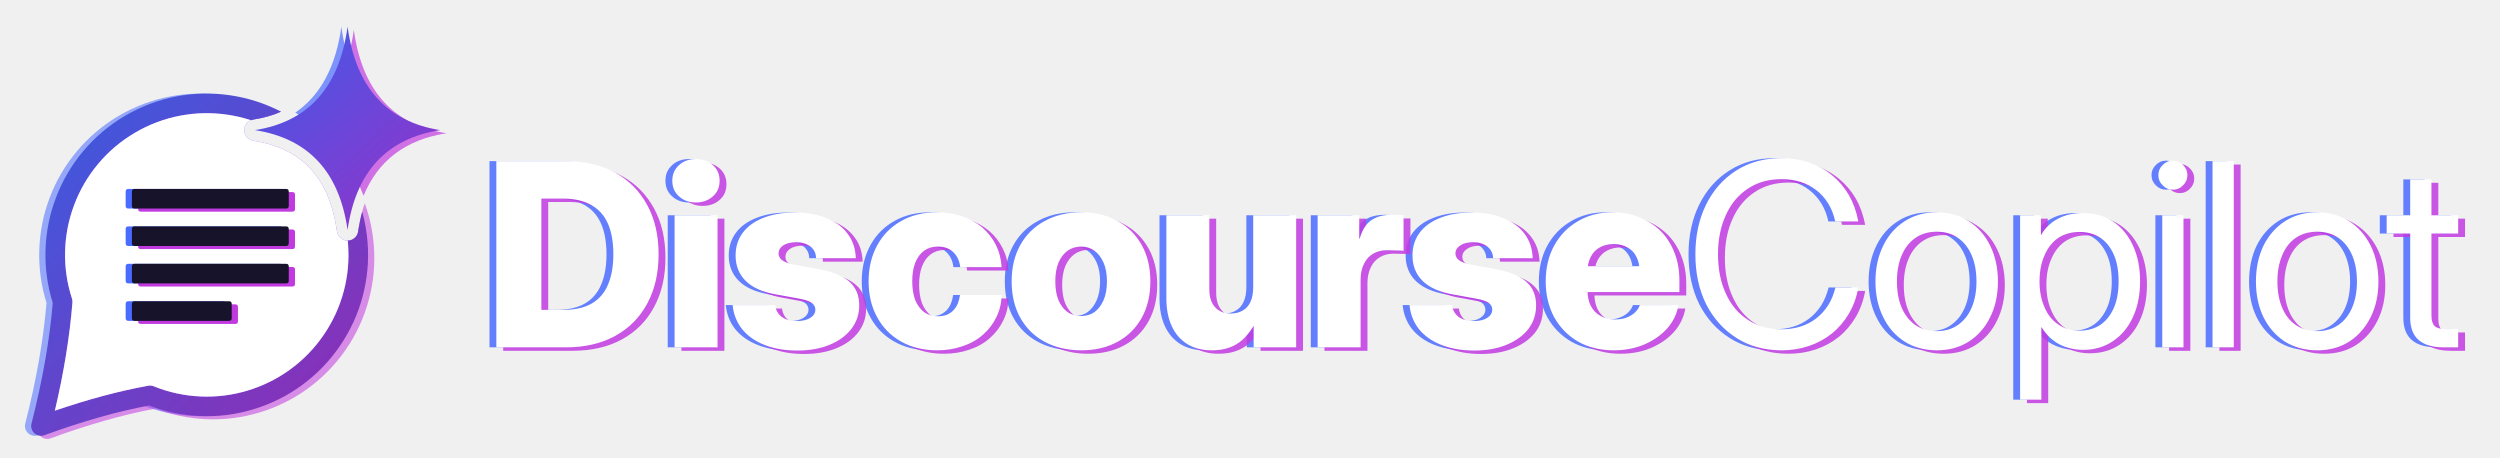
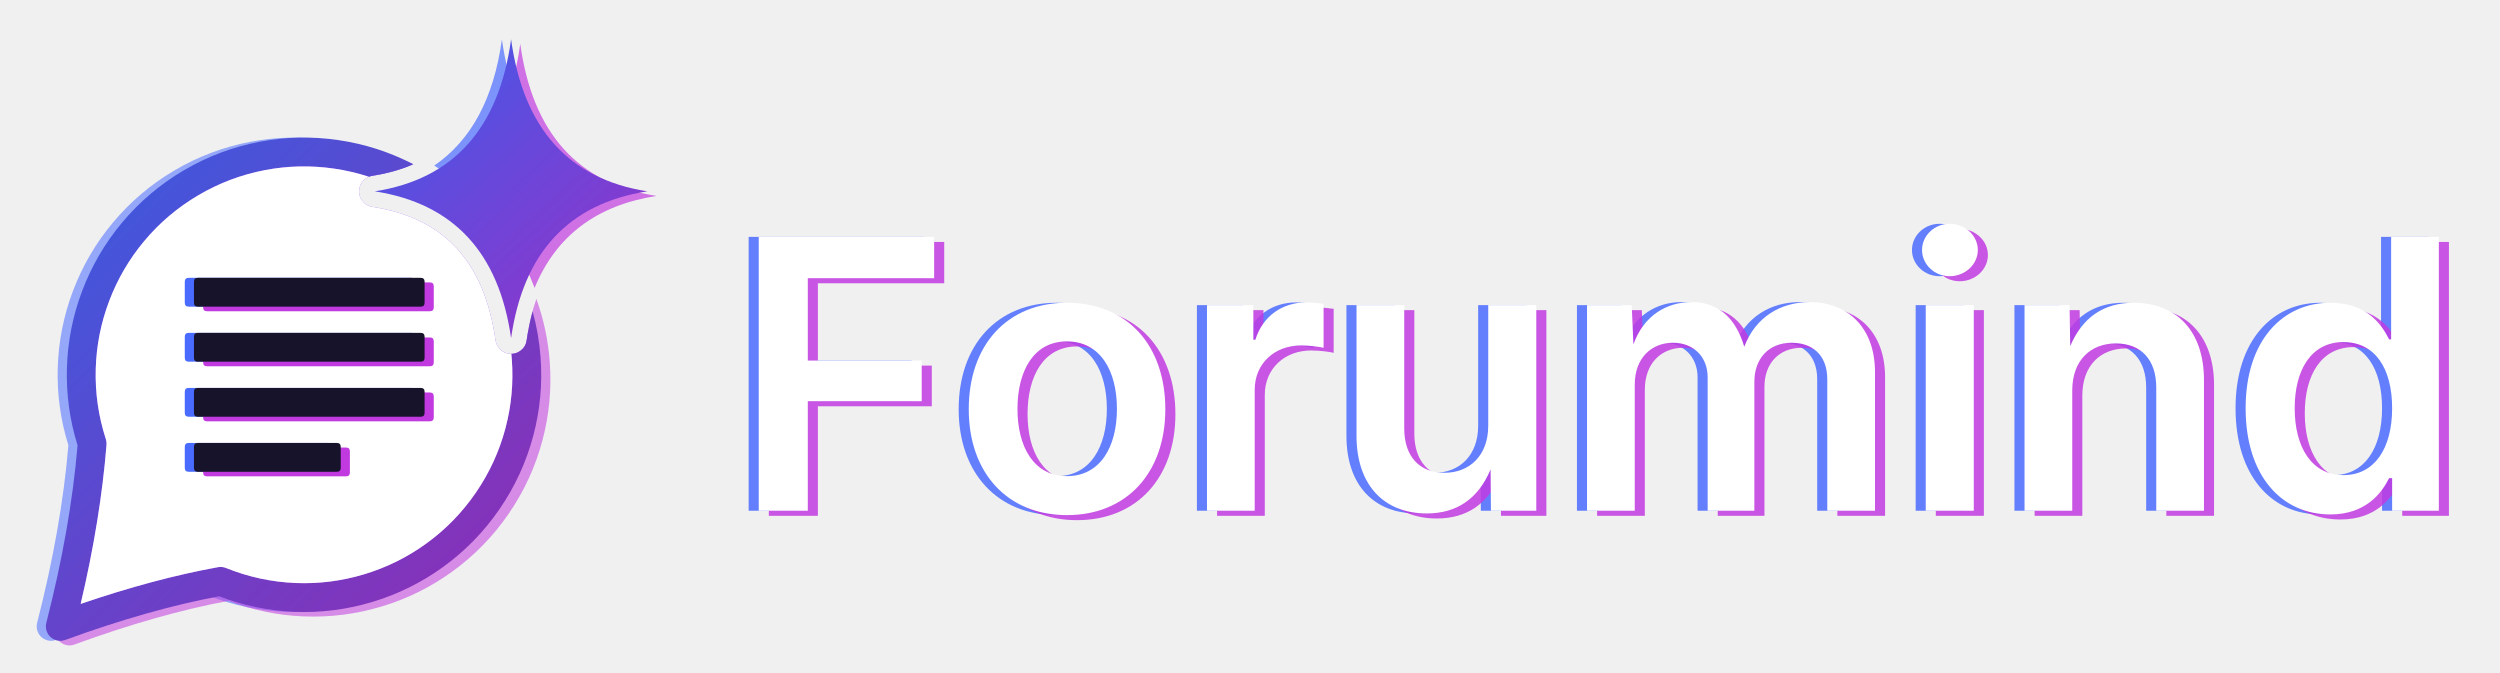
- <svg xmlns="http://www.w3.org/2000/svg" width="1094" height="200" viewBox="0 0 1094 200">
+ <svg xmlns="http://www.w3.org/2000/svg" width="744" height="200" viewBox="0 0 744 200">
  <defs>
    <linearGradient id="dchd-bub" gradientUnits="userSpaceOnUse" x1="62" y1="116" x2="402" y2="456">
      <stop offset="0" stop-color="#3A5BE0" />
      <stop offset="1" stop-color="#8E2DB5" />
    </linearGradient>
    <linearGradient id="dchd-star" gradientUnits="userSpaceOnUse" x1="286" y1="30" x2="494" y2="258">
      <stop offset="0" stop-color="#3D5CEB" />
      <stop offset="1" stop-color="#9B2FC6" />
    </linearGradient>
  </defs>
  <g transform="translate(0 0) scale(0.39)">
    <path d="M160.22 455.01Q106.24 465.14 42.78 488.33Q38.5 489.9 34.36 487.98Q30.23 486.06 28.67 481.78Q27.5 478.57 28.34 475.27Q46.9 402.8 52.18 339.8Q43.19 310.95 44.06 280.83Q44.93 250.4 55.74 221.87Q66.55 193.34 86.05 169.97Q106.08 145.98 133.13 130.04Q160.19 114.11 190.88 108.22Q220.78 102.49 250.97 106.87Q281.16 111.25 308.2 125.23Q309.84 126.08 311.46 126.96Q298.97 131.84 284.16 134.14Q280.28 134.74 277.51 137.51Q274.74 140.28 274.14 144.16Q273.38 149.07 276.31 153.08Q279.24 157.09 284.16 157.86Q325.04 164.22 348.21 189.17Q371.65 214.41 378.12 259.7Q378.69 263.66 381.51 266.49Q384.34 269.31 388.3 269.88Q393.22 270.58 397.2 267.6Q401.18 264.62 401.88 259.7Q402.37 256.24 402.97 252.9Q404.76 262.61 405.5 272.58Q407.76 303.01 399.96 332.43Q391.95 362.64 374.17 388.51Q356.39 414.39 331.05 432.7Q306.38 450.52 277.17 459.32Q247.95 468.11 217.54 466.86Q187.93 465.65 160.22 455.01Z" fill="#4A6BFF" opacity="0.55" />
    <path d="M174.22 458.51Q120.24 468.64 56.78 491.83Q52.5 493.4 48.36 491.48Q44.23 489.56 42.67 485.28Q41.5 482.07 42.34 478.77Q60.9 406.3 66.18 343.3Q57.19 314.45 58.06 284.33Q58.93 253.9 69.74 225.37Q80.55 196.84 100.05 173.47Q120.08 149.48 147.13 133.54Q174.19 117.61 204.88 111.72Q234.78 105.99 264.97 110.37Q291.36 114.2 315.34 125.36Q301.31 131.47 284.16 134.14Q280.28 134.74 277.51 137.51Q274.74 140.28 274.14 144.16Q273.38 149.07 276.31 153.08Q279.24 157.09 284.16 157.86Q325.04 164.22 348.21 189.17Q371.65 214.41 378.12 259.7Q378.69 263.66 381.51 266.49Q384.34 269.31 388.3 269.88Q393.22 270.58 397.2 267.6Q401.18 264.62 401.88 259.7Q404.35 242.43 409.28 228.07Q417.66 251.25 419.5 276.08Q421.76 306.51 413.96 335.93Q405.95 366.14 388.17 392.01Q370.39 417.89 345.05 436.2Q320.38 454.02 291.17 462.82Q261.95 471.61 231.54 470.36Q201.93 469.15 174.22 458.51Z" fill="#C13AE0" opacity="0.55" />
    <path d="M167.22 455.01Q113.24 465.14 49.78 488.33Q45.5 489.9 41.36 487.98Q37.23 486.06 35.67 481.78Q34.5 478.57 35.34 475.27Q53.9 402.8 59.18 339.8Q50.19 310.95 51.06 280.83Q51.93 250.4 62.74 221.87Q73.55 193.34 93.05 169.97Q113.08 145.98 140.13 130.04Q167.19 114.11 197.88 108.22Q227.78 102.49 257.97 106.87Q288.16 111.25 315.2 125.23Q315.3 125.28 315.4 125.34Q301.34 131.47 284.16 134.14Q282.75 134.36 281.48 134.87Q268.52 130.63 254.81 128.64Q228.28 124.8 202.03 129.83Q175.07 135 151.3 149Q127.53 163 109.94 184.07Q92.81 204.6 83.31 229.67Q73.82 254.73 73.05 281.46Q72.26 308.89 80.78 335.13Q81.46 337.22 81.28 339.41Q76.7 396.46 61.55 460.83Q117.58 441.65 166.35 432.8Q169.49 432.23 172.44 433.42Q198.02 443.75 225.44 444.88Q252.16 445.98 277.83 438.25Q303.5 430.52 325.17 414.86Q347.41 398.79 363.04 376.05Q378.66 353.32 385.7 326.79Q392.55 300.95 390.56 274.21Q390.41 272.11 390.2 270.01Q394 270 397.2 267.6Q401.18 264.62 401.88 259.7Q403.56 247.9 406.4 237.47Q411.16 254.59 412.5 272.58Q414.76 303.01 406.96 332.43Q398.95 362.64 381.17 388.51Q363.39 414.39 338.05 432.7Q313.38 450.52 284.17 459.32Q254.95 468.11 224.54 466.86Q194.93 465.65 167.22 455.01Z" fill="url(#dchd-bub)" />
    <path d="M80.78 335.13Q72.26 308.89 73.05 281.46Q73.82 254.73 83.31 229.67Q92.81 204.6 109.94 184.07Q127.53 163 151.3 149Q175.07 135 202.03 129.83Q228.28 124.8 254.81 128.64Q268.52 130.63 281.48 134.87Q279.28 135.75 277.51 137.51Q274.74 140.28 274.14 144.16Q273.38 149.07 276.31 153.08Q279.24 157.09 284.16 157.86Q325.04 164.22 348.21 189.17Q371.65 214.41 378.12 259.7Q378.69 263.66 381.51 266.49Q384.34 269.31 388.3 269.88Q389.27 270.02 390.2 270.01Q390.41 272.11 390.56 274.21Q392.55 300.95 385.7 326.79Q378.66 353.32 363.04 376.05Q347.41 398.79 325.17 414.86Q303.5 430.52 277.83 438.25Q252.16 445.98 225.44 444.88Q198.02 443.75 172.44 433.42Q169.49 432.23 166.35 432.8Q117.58 441.65 61.55 460.83Q76.7 396.46 81.28 339.41Q81.46 337.22 80.78 335.13Z" fill="#FFFFFF" />
    <path d="M144 212H314Q317 212 317 215V231Q317 234 314 234H144Q141 234 141 231V215Q141 212 144 212ZM144 254H314Q317 254 317 257V273Q317 276 314 276H144Q141 276 141 273V257Q141 254 144 254ZM144 296H314Q317 296 317 299V315Q317 318 314 318H144Q141 318 141 315V299Q141 296 144 296ZM144 338H250Q253 338 253 341V357Q253 360 250 360H144Q141 360 141 357V341Q141 338 144 338Z" fill="#4A6BFF" />
    <path d="M158 215.5H328Q331 215.5 331 218.5V234.5Q331 237.5 328 237.5H158Q155 237.5 155 234.5V218.5Q155 215.5 158 215.5ZM158 257.5H328Q331 257.5 331 260.5V276.5Q331 279.5 328 279.5H158Q155 279.5 155 276.5V260.5Q155 257.5 158 257.5ZM158 299.5H328Q331 299.5 331 302.5V318.5Q331 321.5 328 321.5H158Q155 321.5 155 318.5V302.5Q155 299.5 158 299.5ZM158 341.5H264Q267 341.5 267 344.5V360.5Q267 363.5 264 363.5H158Q155 363.5 155 360.5V344.5Q155 341.5 158 341.5Z" fill="#C13AE0" />
    <path d="M151 212H321Q324 212 324 215V231Q324 234 321 234H151Q148 234 148 231V215Q148 212 151 212ZM151 254H321Q324 254 324 257V273Q324 276 321 276H151Q148 276 148 273V257Q148 254 151 254ZM151 296H321Q324 296 324 299V315Q324 318 321 318H151Q148 318 148 315V299Q148 296 151 296ZM151 338H257Q260 338 260 341V357Q260 360 257 360H151Q148 360 148 357V341Q148 338 151 338Z" fill="#17132B" />
    <path d="M383 30Q397 132 487 146Q426.66 155.39 400.48 202.53Q388.36 178.01 369.49 157.78Q352.37 139.42 331.34 126.36Q373.75 97.38 383 30Z" fill="#4A6BFF" opacity="0.7" />
    <path d="M397 33.5Q411 135.5 501 149.5Q432.38 160.17 407.94 219.69Q406.37 215.54 404.6 211.44Q391.73 181.63 369.49 157.78Q356.36 143.69 340.92 132.72Q387.28 104.32 397 33.5Z" fill="#C13AE0" opacity="0.7" />
    <path d="M390 30Q404 132 494 146Q404 160 390 258Q376 160 286 146Q376 132 390 30Z" fill="url(#dchd-star)" />
  </g>
-   <path d="M247.5 152H225.8V135.6H246.5Q254 135.6 258.8 132.9Q263.7 130.1 266 124.7Q268.4 119.2 268.4 111.3Q268.4 103.2 266 97.8Q263.6 92.4 258.7 89.7Q253.8 86.9 246.3 86.9H225.5V70.5H247.5Q259.9 70.5 269.1 75.5Q278.2 80.5 283.2 89.7Q288.2 98.8 288.2 111.3Q288.2 123.7 283.2 132.9Q278.3 142 269.2 147Q260.1 152 247.5 152ZM236.9 70.5V152H217.2V70.5ZM295.2 152V94.2H314V152ZM304.5 88.6Q300 88.6 297.1 85.9Q294.2 83.3 294.2 79.1Q294.2 74.9 297.1 72.3Q300 69.6 304.5 69.6Q309 69.6 312 72.3Q314.9 74.9 314.9 79.1Q314.9 83.3 312 85.9Q309 88.6 304.5 88.6ZM348.8 153.4Q340.8 153.4 334.7 151Q328.5 148.6 324.8 144.1Q321.2 139.6 320.6 133.5H339.2Q339.6 136.7 342 138.6Q344.5 140.5 348.6 140.5Q352.4 140.5 354.6 139.1Q356.8 137.7 356.8 135.5Q356.8 133.6 355 132.4Q353.3 131.3 349.8 130.7L339.4 128.8Q330.8 127.3 326.4 123Q321.9 118.6 321.9 111.8Q321.9 106.1 325 101.9Q328.1 97.7 333.9 95.4Q339.8 93 347.8 93Q355.9 93 361.8 95.5Q367.7 97.9 371 102.4Q374.3 106.8 374.5 113H357.1Q357.1 109.9 354.7 107.9Q352.2 106 348.4 106Q344.8 106 342.7 107.4Q340.7 108.8 340.7 110.9Q340.7 112.7 342.3 113.9Q344 115.1 346.9 115.7L358.5 117.8Q367.5 119.5 371.7 123.3Q376 127.1 376 133.6Q376 139.5 372.5 144Q369.1 148.4 363 150.9Q356.9 153.4 348.8 153.4ZM410 153.3Q401.1 153.3 394.4 149.5Q387.6 145.7 383.9 138.9Q380.1 132.1 380.1 123.1Q380.1 114.2 383.9 107.3Q387.6 100.5 394.4 96.7Q401.1 92.9 410 92.9Q416 92.9 421.1 94.7Q426.1 96.4 429.9 99.6Q433.6 102.8 435.8 107.2Q438 111.6 438.3 116.9H420.2Q420 114.9 419.2 113.2Q418.4 111.5 417.1 110.3Q415.9 109.1 414.2 108.5Q412.5 107.9 410.4 107.9Q406.9 107.9 404.4 109.7Q401.9 111.5 400.5 115Q399.2 118.4 399.2 123.1Q399.2 127.8 400.5 131.3Q401.9 134.7 404.4 136.6Q406.9 138.4 410.4 138.4Q412.5 138.4 414.2 137.8Q415.9 137.1 417.1 135.9Q418.3 134.7 419.1 132.9Q419.8 131.2 420.1 129.1H438.3Q438.2 134.4 436 138.8Q433.9 143.2 430.1 146.5Q426.4 149.8 421.2 151.5Q416.1 153.3 410 153.3ZM473.1 153.3Q464.1 153.3 457.2 149.6Q450.3 145.9 446.5 139.1Q442.7 132.3 442.7 123.1Q442.7 114 446.5 107.2Q450.3 100.4 457.2 96.7Q464.1 92.9 473.1 92.9Q482.2 92.9 489 96.7Q495.8 100.4 499.6 107.2Q503.4 114 503.4 123.1Q503.4 132.3 499.6 139.1Q495.8 145.9 489 149.6Q482.2 153.3 473.1 153.3ZM473.1 138.3Q476.4 138.3 478.9 136.6Q481.4 134.8 482.9 131.4Q484.4 128 484.4 123.1Q484.4 118.3 482.9 114.9Q481.4 111.5 478.9 109.7Q476.4 107.9 473.1 107.9Q469.8 107.9 467.2 109.7Q464.7 111.5 463.2 114.9Q461.8 118.3 461.8 123.1Q461.8 128 463.2 131.4Q464.7 134.8 467.2 136.6Q469.8 138.3 473.1 138.3ZM530.3 153.3Q524 153.3 519.6 150.6Q515.1 147.8 512.8 142.8Q510.4 137.7 510.4 130.6V94.2H529.2V126.6Q529.2 131.7 531.7 134.4Q534.2 137.2 538.6 137.2Q541.6 137.2 543.8 135.9Q546 134.7 547.2 132.1Q548.4 129.6 548.4 125.6V94.2H567.2V152H548.6V136.5H551.4Q548.7 144.1 543.7 148.7Q538.6 153.3 530.3 153.3ZM576.6 152V94.2H594.8V104.4H595Q596.6 98.9 599.9 96.5Q603.3 94 609.1 94Q610.6 94 611.9 94.1Q613.1 94.1 614.2 94.1V109.7Q613.2 109.6 611 109.6Q608.9 109.5 606.8 109.5Q603.5 109.5 600.9 111Q598.3 112.5 596.9 115.4Q595.4 118.3 595.4 122.4V152ZM645.1 153.4Q637.1 153.4 630.9 151Q624.7 148.6 621 144.1Q617.4 139.6 616.8 133.5H635.4Q635.8 136.7 638.2 138.6Q640.7 140.5 644.8 140.5Q648.7 140.5 650.8 139.1Q653 137.7 653 135.5Q653 133.6 651.3 132.4Q649.5 131.3 646 130.7L635.6 128.8Q627.1 127.3 622.6 123Q618.1 118.6 618.1 111.8Q618.1 106.1 621.2 101.9Q624.3 97.7 630.1 95.4Q636 93 644 93Q652.1 93 658 95.5Q663.9 97.9 667.2 102.4Q670.5 106.8 670.7 113H653.4Q653.3 109.9 650.9 107.9Q648.4 106 644.7 106Q641 106 639 107.4Q636.9 108.8 636.9 110.9Q636.9 112.7 638.5 113.9Q640.2 115.1 643.1 115.7L654.7 117.8Q663.7 119.5 667.9 123.3Q672.2 127.1 672.2 133.6Q672.2 139.5 668.8 144Q665.3 148.4 659.2 150.9Q653.1 153.4 645.1 153.4ZM706.1 153.3Q697.3 153.3 690.6 149.5Q683.9 145.6 680.1 138.8Q676.4 131.9 676.4 123.1Q676.4 114.3 680.1 107.5Q683.9 100.6 690.5 96.8Q697.1 92.9 705.6 92.9Q712.1 92.9 717.5 95.1Q722.8 97.3 726.8 101.2Q730.7 105.2 732.8 110.7Q734.9 116.1 734.9 122.7V127.8H682.5V116.5H726.1L717.5 118.8Q717.5 115.1 716.1 112.4Q714.8 109.7 712.2 108.3Q709.7 106.8 706.1 106.8Q702.6 106.8 700 108.3Q697.5 109.7 696.1 112.4Q694.7 115.1 694.7 118.8V127.1Q694.7 130.9 696.1 133.8Q697.6 136.7 700.3 138.2Q703 139.8 706.8 139.8Q709.6 139.8 711.7 139Q713.9 138.2 715.4 136.8Q716.9 135.4 717.6 133.5H734.5Q733.5 139.3 729.5 143.8Q725.5 148.2 719.4 150.8Q713.4 153.3 706.1 153.3ZM779.6 153.3Q768.3 153.3 759.9 147.9Q751.4 142.5 746.6 133.1Q741.9 123.6 741.9 111.3Q741.9 99 746.6 89.5Q751.3 80 759.8 74.6Q768.3 69.2 779.6 69.2Q786 69.2 791.6 71.1Q797.2 73 801.7 76.7Q806.1 80.3 809.1 85.4Q812 90.5 813.2 96.9H803.1Q802.1 92.4 800 89Q797.9 85.6 794.8 83.2Q791.7 80.8 787.9 79.6Q784 78.4 779.6 78.4Q771 78.4 764.8 82.6Q758.5 86.8 755.2 94.2Q751.8 101.6 751.8 111.3Q751.8 121 755.2 128.4Q758.5 135.8 764.8 139.9Q771 144.1 779.6 144.1Q784 144.1 787.9 142.9Q791.7 141.7 794.7 139.4Q797.8 137 800 133.6Q802.1 130.2 803.2 125.8H813.2Q812.1 132.1 809.1 137.2Q806.1 142.3 801.7 145.9Q797.2 149.5 791.6 151.4Q786 153.3 779.6 153.3ZM847.5 153.3Q839.5 153.3 833.5 149.5Q827.4 145.6 824.1 138.8Q820.7 132 820.7 123.2Q820.7 114.4 824.1 107.5Q827.4 100.7 833.5 96.8Q839.5 92.9 847.5 92.9Q855.5 92.9 861.5 96.8Q867.6 100.7 870.9 107.5Q874.3 114.4 874.3 123.2Q874.3 132 870.9 138.8Q867.6 145.6 861.5 149.5Q855.5 153.3 847.5 153.3ZM847.5 144.9Q853 144.9 856.8 142.2Q860.7 139.5 862.8 134.6Q864.9 129.7 864.9 123.2Q864.9 116.6 862.8 111.7Q860.7 106.8 856.8 104.1Q853 101.4 847.5 101.4Q842.1 101.4 838.2 104.1Q834.3 106.8 832.2 111.7Q830.1 116.6 830.1 123.2Q830.1 129.8 832.2 134.7Q834.3 139.5 838.1 142.2Q842 144.9 847.5 144.9ZM884 174.9V94.2H893.1V102.8H893.2Q895 99.6 897.9 97.4Q900.7 95.3 904.2 94.2Q907.7 93.2 911.5 93.2Q919 93.2 924.6 96.9Q930.3 100.7 933.4 107.5Q936.5 114.2 936.5 123.1Q936.5 132 933.4 138.7Q930.3 145.5 924.6 149.3Q919 153.1 911.5 153.1Q907.7 153.1 904.4 152Q901.1 151 898.3 148.8Q895.5 146.6 893.4 143.2H893.3V174.9ZM910 144.7Q915.1 144.7 918.9 142.3Q922.7 139.8 924.9 135Q927.1 130.2 927.1 123.1Q927.1 116 924.9 111.2Q922.7 106.4 918.9 103.9Q915.1 101.5 910 101.5Q904.7 101.5 900.7 104.1Q896.8 106.8 894.7 111.7Q892.5 116.6 892.5 123.1Q892.5 129.6 894.7 134.5Q896.8 139.4 900.7 142Q904.7 144.7 910 144.7ZM946.2 152V94.2H955.5V152ZM950.9 83Q948.2 83 946.4 81.1Q944.5 79.3 944.5 76.6Q944.5 74 946.4 72.2Q948.2 70.3 950.9 70.3Q953.5 70.3 955.3 72.2Q957.2 74 957.2 76.6Q957.2 79.3 955.3 81.1Q953.5 83 950.9 83ZM977.5 70.5V152H968.2V70.5ZM1014 153.3Q1006 153.3 999.9 149.5Q993.9 145.6 990.5 138.8Q987.2 132 987.2 123.2Q987.2 114.4 990.5 107.5Q993.9 100.7 999.9 96.8Q1006 92.9 1014 92.9Q1022 92.9 1028 96.8Q1034 100.7 1037.4 107.5Q1040.8 114.4 1040.8 123.2Q1040.8 132 1037.4 138.8Q1034 145.6 1028 149.5Q1022 153.3 1014 153.3ZM1014 144.9Q1019.4 144.9 1023.3 142.2Q1027.2 139.5 1029.3 134.6Q1031.4 129.7 1031.4 123.2Q1031.4 116.6 1029.3 111.7Q1027.2 106.8 1023.3 104.1Q1019.4 101.4 1014 101.4Q1008.6 101.4 1004.6 104.1Q1000.7 106.8 998.7 111.7Q996.6 116.6 996.6 123.2Q996.6 129.8 998.7 134.7Q1000.7 139.5 1004.6 142.2Q1008.5 144.9 1014 144.9ZM1075.7 94.2V102.2H1044.4V94.2ZM1054.7 78.5H1064V138Q1064 141.3 1065.4 142.7Q1066.8 144 1070.3 144Q1071.6 144 1073 144Q1074.5 144 1075.7 144V152Q1074.3 152 1072.6 152Q1070.9 152 1069.4 152Q1062 152 1058.3 148.7Q1054.7 145.5 1054.7 139Z" transform="translate(-3 0)" fill="#4A6BFF" opacity="0.85" />
-   <path d="M247.5 152H225.8V135.6H246.5Q254 135.6 258.8 132.9Q263.7 130.1 266 124.7Q268.4 119.2 268.4 111.3Q268.4 103.2 266 97.8Q263.6 92.4 258.7 89.7Q253.8 86.9 246.3 86.9H225.5V70.5H247.5Q259.9 70.5 269.1 75.5Q278.2 80.5 283.2 89.7Q288.2 98.8 288.2 111.3Q288.2 123.7 283.2 132.9Q278.3 142 269.2 147Q260.1 152 247.5 152ZM236.9 70.5V152H217.2V70.5ZM295.2 152V94.2H314V152ZM304.5 88.6Q300 88.6 297.1 85.9Q294.2 83.3 294.2 79.1Q294.2 74.9 297.1 72.3Q300 69.6 304.5 69.6Q309 69.6 312 72.3Q314.9 74.9 314.9 79.1Q314.9 83.3 312 85.9Q309 88.6 304.5 88.6ZM348.8 153.4Q340.8 153.4 334.7 151Q328.5 148.6 324.8 144.1Q321.2 139.6 320.6 133.5H339.2Q339.6 136.7 342 138.6Q344.5 140.5 348.6 140.5Q352.4 140.5 354.6 139.1Q356.8 137.7 356.8 135.5Q356.8 133.6 355 132.4Q353.3 131.3 349.8 130.7L339.4 128.8Q330.8 127.3 326.4 123Q321.9 118.6 321.9 111.8Q321.9 106.1 325 101.9Q328.1 97.7 333.9 95.4Q339.8 93 347.8 93Q355.9 93 361.8 95.5Q367.7 97.9 371 102.4Q374.3 106.8 374.5 113H357.1Q357.1 109.9 354.7 107.9Q352.2 106 348.4 106Q344.8 106 342.7 107.4Q340.7 108.8 340.7 110.9Q340.7 112.7 342.3 113.9Q344 115.1 346.9 115.7L358.5 117.8Q367.5 119.5 371.7 123.3Q376 127.1 376 133.6Q376 139.5 372.5 144Q369.1 148.4 363 150.9Q356.9 153.4 348.8 153.4ZM410 153.3Q401.1 153.3 394.4 149.5Q387.6 145.7 383.9 138.9Q380.1 132.1 380.1 123.1Q380.1 114.2 383.9 107.3Q387.6 100.5 394.4 96.7Q401.1 92.9 410 92.9Q416 92.9 421.1 94.7Q426.1 96.4 429.9 99.6Q433.6 102.8 435.8 107.2Q438 111.6 438.3 116.9H420.2Q420 114.9 419.2 113.2Q418.4 111.5 417.1 110.3Q415.9 109.1 414.2 108.5Q412.5 107.9 410.4 107.9Q406.9 107.9 404.4 109.7Q401.9 111.5 400.5 115Q399.2 118.4 399.2 123.1Q399.2 127.8 400.5 131.3Q401.9 134.7 404.4 136.6Q406.9 138.4 410.4 138.4Q412.5 138.4 414.2 137.8Q415.9 137.1 417.1 135.9Q418.3 134.7 419.1 132.9Q419.8 131.2 420.1 129.1H438.3Q438.2 134.4 436 138.8Q433.9 143.2 430.1 146.5Q426.4 149.8 421.2 151.5Q416.1 153.3 410 153.3ZM473.1 153.3Q464.1 153.3 457.2 149.6Q450.3 145.9 446.5 139.1Q442.7 132.3 442.7 123.1Q442.7 114 446.5 107.2Q450.3 100.4 457.2 96.7Q464.1 92.9 473.1 92.9Q482.2 92.9 489 96.7Q495.8 100.4 499.6 107.2Q503.4 114 503.4 123.1Q503.4 132.3 499.6 139.1Q495.8 145.9 489 149.6Q482.2 153.3 473.1 153.3ZM473.1 138.3Q476.4 138.3 478.9 136.6Q481.4 134.8 482.9 131.4Q484.4 128 484.4 123.1Q484.4 118.3 482.9 114.9Q481.4 111.5 478.9 109.7Q476.4 107.9 473.1 107.9Q469.8 107.9 467.2 109.7Q464.7 111.5 463.2 114.9Q461.8 118.3 461.8 123.1Q461.8 128 463.2 131.4Q464.7 134.8 467.2 136.6Q469.8 138.3 473.1 138.3ZM530.3 153.3Q524 153.3 519.6 150.6Q515.1 147.8 512.8 142.8Q510.4 137.7 510.4 130.6V94.2H529.2V126.6Q529.2 131.7 531.7 134.4Q534.2 137.2 538.6 137.2Q541.6 137.2 543.8 135.9Q546 134.7 547.2 132.1Q548.4 129.6 548.4 125.6V94.2H567.2V152H548.6V136.5H551.4Q548.7 144.1 543.7 148.7Q538.6 153.3 530.3 153.3ZM576.6 152V94.2H594.8V104.4H595Q596.6 98.9 599.9 96.5Q603.3 94 609.1 94Q610.6 94 611.9 94.1Q613.1 94.1 614.2 94.1V109.7Q613.2 109.6 611 109.6Q608.9 109.5 606.8 109.5Q603.5 109.5 600.9 111Q598.3 112.5 596.9 115.4Q595.4 118.3 595.4 122.4V152ZM645.1 153.4Q637.1 153.4 630.9 151Q624.7 148.6 621 144.1Q617.4 139.6 616.8 133.5H635.4Q635.8 136.7 638.2 138.6Q640.7 140.5 644.8 140.5Q648.7 140.5 650.8 139.1Q653 137.7 653 135.5Q653 133.6 651.3 132.4Q649.5 131.3 646 130.7L635.6 128.8Q627.1 127.3 622.6 123Q618.1 118.6 618.1 111.8Q618.1 106.1 621.2 101.9Q624.3 97.7 630.1 95.4Q636 93 644 93Q652.1 93 658 95.5Q663.9 97.9 667.2 102.4Q670.5 106.8 670.7 113H653.4Q653.3 109.9 650.9 107.9Q648.4 106 644.7 106Q641 106 639 107.4Q636.9 108.8 636.9 110.9Q636.9 112.7 638.5 113.9Q640.2 115.1 643.1 115.7L654.7 117.8Q663.7 119.5 667.9 123.3Q672.2 127.1 672.2 133.6Q672.2 139.5 668.8 144Q665.3 148.4 659.2 150.9Q653.1 153.4 645.1 153.4ZM706.1 153.3Q697.3 153.3 690.6 149.5Q683.9 145.6 680.1 138.8Q676.4 131.9 676.4 123.1Q676.4 114.3 680.1 107.5Q683.9 100.6 690.5 96.8Q697.1 92.9 705.6 92.9Q712.1 92.9 717.5 95.1Q722.8 97.3 726.8 101.2Q730.7 105.2 732.8 110.7Q734.9 116.1 734.9 122.7V127.8H682.5V116.5H726.1L717.5 118.8Q717.5 115.1 716.1 112.4Q714.8 109.7 712.2 108.3Q709.7 106.8 706.1 106.8Q702.6 106.8 700 108.3Q697.5 109.7 696.1 112.4Q694.7 115.1 694.7 118.8V127.1Q694.7 130.9 696.1 133.8Q697.6 136.7 700.3 138.2Q703 139.8 706.8 139.8Q709.6 139.8 711.7 139Q713.9 138.2 715.4 136.8Q716.9 135.4 717.6 133.5H734.5Q733.5 139.3 729.5 143.8Q725.5 148.2 719.4 150.8Q713.4 153.3 706.1 153.3ZM779.6 153.3Q768.3 153.3 759.9 147.9Q751.4 142.5 746.6 133.1Q741.9 123.6 741.9 111.3Q741.9 99 746.6 89.5Q751.3 80 759.8 74.6Q768.3 69.2 779.6 69.2Q786 69.2 791.6 71.1Q797.2 73 801.7 76.7Q806.1 80.3 809.1 85.4Q812 90.5 813.2 96.9H803.1Q802.1 92.4 800 89Q797.9 85.6 794.8 83.2Q791.7 80.8 787.9 79.6Q784 78.4 779.6 78.4Q771 78.4 764.8 82.6Q758.5 86.8 755.2 94.2Q751.8 101.6 751.8 111.3Q751.8 121 755.2 128.4Q758.5 135.8 764.8 139.9Q771 144.1 779.6 144.1Q784 144.1 787.9 142.9Q791.7 141.7 794.7 139.4Q797.8 137 800 133.6Q802.1 130.2 803.2 125.8H813.2Q812.1 132.1 809.1 137.2Q806.1 142.3 801.7 145.9Q797.2 149.5 791.6 151.4Q786 153.3 779.6 153.3ZM847.5 153.3Q839.5 153.3 833.5 149.5Q827.4 145.6 824.1 138.8Q820.7 132 820.7 123.2Q820.7 114.4 824.1 107.5Q827.4 100.7 833.5 96.8Q839.5 92.9 847.5 92.9Q855.5 92.9 861.5 96.8Q867.6 100.7 870.9 107.5Q874.3 114.4 874.3 123.2Q874.3 132 870.9 138.8Q867.6 145.6 861.5 149.5Q855.5 153.3 847.5 153.3ZM847.5 144.9Q853 144.9 856.8 142.2Q860.7 139.5 862.8 134.6Q864.9 129.7 864.9 123.2Q864.9 116.6 862.8 111.7Q860.7 106.8 856.8 104.1Q853 101.4 847.5 101.4Q842.1 101.4 838.2 104.1Q834.3 106.8 832.2 111.7Q830.1 116.6 830.1 123.2Q830.1 129.8 832.2 134.7Q834.3 139.5 838.1 142.2Q842 144.9 847.5 144.9ZM884 174.9V94.2H893.1V102.8H893.2Q895 99.6 897.9 97.4Q900.7 95.3 904.2 94.2Q907.7 93.2 911.5 93.2Q919 93.2 924.6 96.9Q930.3 100.7 933.4 107.5Q936.5 114.2 936.5 123.1Q936.5 132 933.4 138.7Q930.3 145.5 924.6 149.3Q919 153.1 911.5 153.1Q907.7 153.1 904.4 152Q901.1 151 898.3 148.8Q895.5 146.6 893.4 143.2H893.3V174.9ZM910 144.7Q915.1 144.7 918.9 142.3Q922.7 139.8 924.9 135Q927.1 130.2 927.1 123.1Q927.1 116 924.9 111.2Q922.7 106.4 918.9 103.9Q915.1 101.5 910 101.5Q904.7 101.5 900.7 104.1Q896.8 106.8 894.7 111.7Q892.5 116.6 892.5 123.1Q892.5 129.6 894.7 134.5Q896.8 139.4 900.7 142Q904.7 144.7 910 144.7ZM946.2 152V94.2H955.5V152ZM950.9 83Q948.2 83 946.4 81.1Q944.5 79.3 944.5 76.6Q944.5 74 946.4 72.2Q948.2 70.3 950.9 70.3Q953.5 70.3 955.3 72.2Q957.2 74 957.2 76.6Q957.2 79.3 955.3 81.1Q953.5 83 950.9 83ZM977.5 70.5V152H968.2V70.5ZM1014 153.3Q1006 153.3 999.9 149.5Q993.9 145.6 990.5 138.8Q987.2 132 987.2 123.2Q987.2 114.4 990.5 107.5Q993.9 100.7 999.9 96.8Q1006 92.9 1014 92.9Q1022 92.9 1028 96.8Q1034 100.7 1037.4 107.5Q1040.8 114.4 1040.8 123.2Q1040.8 132 1037.4 138.8Q1034 145.6 1028 149.5Q1022 153.3 1014 153.3ZM1014 144.9Q1019.4 144.9 1023.3 142.2Q1027.2 139.5 1029.3 134.6Q1031.4 129.7 1031.4 123.2Q1031.4 116.6 1029.3 111.7Q1027.2 106.8 1023.3 104.1Q1019.4 101.4 1014 101.4Q1008.6 101.4 1004.6 104.1Q1000.7 106.8 998.7 111.7Q996.6 116.6 996.6 123.2Q996.6 129.8 998.7 134.7Q1000.7 139.5 1004.6 142.2Q1008.5 144.9 1014 144.9ZM1075.7 94.2V102.2H1044.4V94.2ZM1054.7 78.5H1064V138Q1064 141.3 1065.4 142.7Q1066.8 144 1070.3 144Q1071.6 144 1073 144Q1074.5 144 1075.7 144V152Q1074.3 152 1072.6 152Q1070.9 152 1069.4 152Q1062 152 1058.3 148.7Q1054.7 145.5 1054.7 139Z" transform="translate(3 1.5)" fill="#C13AE0" opacity="0.85" />
-   <path d="M247.5 152H225.8V135.6H246.5Q254 135.6 258.8 132.9Q263.7 130.1 266 124.7Q268.4 119.2 268.4 111.3Q268.4 103.2 266 97.8Q263.6 92.4 258.7 89.7Q253.8 86.9 246.3 86.9H225.5V70.5H247.5Q259.9 70.5 269.1 75.5Q278.2 80.5 283.2 89.7Q288.2 98.8 288.2 111.3Q288.2 123.7 283.2 132.9Q278.3 142 269.2 147Q260.1 152 247.5 152ZM236.9 70.5V152H217.2V70.5ZM295.2 152V94.2H314V152ZM304.5 88.6Q300 88.6 297.1 85.9Q294.2 83.3 294.2 79.1Q294.2 74.9 297.1 72.3Q300 69.6 304.5 69.6Q309 69.6 312 72.3Q314.9 74.9 314.9 79.1Q314.9 83.3 312 85.9Q309 88.6 304.5 88.6ZM348.8 153.4Q340.8 153.4 334.7 151Q328.5 148.6 324.8 144.1Q321.2 139.6 320.6 133.5H339.2Q339.6 136.7 342 138.6Q344.5 140.5 348.6 140.5Q352.4 140.5 354.6 139.1Q356.8 137.7 356.8 135.5Q356.8 133.6 355 132.4Q353.3 131.3 349.8 130.7L339.4 128.8Q330.8 127.3 326.4 123Q321.9 118.6 321.9 111.8Q321.9 106.1 325 101.9Q328.1 97.7 333.9 95.4Q339.8 93 347.8 93Q355.9 93 361.8 95.5Q367.7 97.9 371 102.4Q374.3 106.8 374.5 113H357.1Q357.1 109.9 354.7 107.9Q352.2 106 348.4 106Q344.8 106 342.7 107.4Q340.7 108.8 340.7 110.9Q340.7 112.7 342.3 113.9Q344 115.1 346.9 115.7L358.5 117.8Q367.5 119.5 371.7 123.3Q376 127.1 376 133.6Q376 139.5 372.5 144Q369.1 148.4 363 150.9Q356.9 153.4 348.8 153.4ZM410 153.3Q401.1 153.3 394.4 149.5Q387.6 145.7 383.9 138.9Q380.1 132.1 380.1 123.1Q380.1 114.2 383.9 107.3Q387.6 100.5 394.4 96.7Q401.1 92.9 410 92.9Q416 92.9 421.1 94.7Q426.1 96.4 429.9 99.6Q433.6 102.8 435.8 107.2Q438 111.6 438.3 116.9H420.2Q420 114.9 419.2 113.2Q418.4 111.5 417.1 110.3Q415.9 109.1 414.2 108.5Q412.5 107.9 410.4 107.9Q406.9 107.9 404.4 109.7Q401.9 111.5 400.5 115Q399.2 118.4 399.2 123.1Q399.2 127.8 400.5 131.3Q401.9 134.7 404.4 136.6Q406.9 138.4 410.4 138.4Q412.5 138.4 414.2 137.8Q415.9 137.1 417.1 135.9Q418.3 134.7 419.1 132.9Q419.8 131.2 420.1 129.1H438.3Q438.2 134.4 436 138.8Q433.9 143.2 430.1 146.5Q426.4 149.8 421.2 151.5Q416.1 153.3 410 153.3ZM473.1 153.3Q464.1 153.3 457.2 149.6Q450.3 145.9 446.5 139.1Q442.7 132.3 442.7 123.1Q442.7 114 446.5 107.2Q450.3 100.4 457.2 96.7Q464.1 92.9 473.1 92.9Q482.2 92.9 489 96.7Q495.8 100.4 499.6 107.2Q503.4 114 503.4 123.1Q503.4 132.3 499.6 139.1Q495.8 145.9 489 149.6Q482.2 153.3 473.1 153.3ZM473.1 138.3Q476.4 138.3 478.9 136.6Q481.4 134.8 482.9 131.4Q484.4 128 484.4 123.1Q484.4 118.3 482.9 114.9Q481.4 111.5 478.9 109.7Q476.4 107.9 473.1 107.9Q469.8 107.9 467.2 109.7Q464.7 111.5 463.2 114.9Q461.8 118.3 461.8 123.1Q461.8 128 463.2 131.4Q464.7 134.8 467.2 136.6Q469.8 138.3 473.1 138.3ZM530.3 153.3Q524 153.3 519.6 150.6Q515.1 147.8 512.8 142.8Q510.4 137.7 510.4 130.6V94.2H529.2V126.6Q529.2 131.7 531.7 134.4Q534.2 137.2 538.6 137.2Q541.6 137.2 543.8 135.9Q546 134.7 547.2 132.1Q548.4 129.6 548.4 125.6V94.2H567.2V152H548.6V136.5H551.4Q548.7 144.1 543.7 148.7Q538.6 153.3 530.3 153.3ZM576.6 152V94.2H594.8V104.4H595Q596.6 98.9 599.9 96.5Q603.3 94 609.1 94Q610.6 94 611.9 94.1Q613.1 94.1 614.2 94.1V109.7Q613.2 109.6 611 109.6Q608.9 109.5 606.8 109.5Q603.5 109.5 600.9 111Q598.3 112.5 596.9 115.4Q595.4 118.3 595.4 122.4V152ZM645.1 153.4Q637.1 153.4 630.9 151Q624.7 148.6 621 144.1Q617.4 139.6 616.8 133.5H635.4Q635.8 136.7 638.2 138.6Q640.7 140.5 644.8 140.5Q648.7 140.5 650.8 139.1Q653 137.7 653 135.5Q653 133.6 651.3 132.4Q649.5 131.3 646 130.7L635.6 128.8Q627.1 127.3 622.6 123Q618.1 118.6 618.1 111.8Q618.1 106.1 621.2 101.9Q624.3 97.7 630.1 95.4Q636 93 644 93Q652.1 93 658 95.5Q663.9 97.9 667.2 102.4Q670.5 106.8 670.7 113H653.4Q653.3 109.9 650.9 107.9Q648.4 106 644.7 106Q641 106 639 107.4Q636.9 108.8 636.9 110.9Q636.9 112.7 638.5 113.9Q640.2 115.1 643.1 115.7L654.7 117.8Q663.7 119.5 667.9 123.3Q672.2 127.1 672.2 133.6Q672.2 139.5 668.8 144Q665.3 148.4 659.2 150.9Q653.1 153.4 645.1 153.4ZM706.1 153.3Q697.3 153.3 690.6 149.5Q683.9 145.6 680.1 138.8Q676.4 131.9 676.4 123.1Q676.4 114.3 680.1 107.5Q683.9 100.6 690.5 96.8Q697.1 92.9 705.6 92.9Q712.1 92.9 717.5 95.1Q722.8 97.3 726.8 101.2Q730.7 105.2 732.8 110.7Q734.9 116.1 734.9 122.7V127.8H682.5V116.5H726.1L717.5 118.8Q717.5 115.1 716.1 112.4Q714.8 109.7 712.2 108.3Q709.7 106.8 706.1 106.8Q702.6 106.8 700 108.3Q697.5 109.7 696.1 112.4Q694.7 115.1 694.7 118.8V127.1Q694.7 130.9 696.1 133.8Q697.6 136.7 700.3 138.2Q703 139.8 706.8 139.8Q709.6 139.8 711.7 139Q713.9 138.2 715.4 136.8Q716.9 135.4 717.6 133.5H734.5Q733.5 139.3 729.5 143.8Q725.5 148.2 719.4 150.8Q713.4 153.3 706.1 153.3ZM779.6 153.3Q768.3 153.3 759.9 147.9Q751.4 142.5 746.6 133.1Q741.9 123.6 741.9 111.3Q741.9 99 746.6 89.5Q751.3 80 759.8 74.6Q768.3 69.2 779.6 69.2Q786 69.2 791.6 71.1Q797.2 73 801.7 76.7Q806.1 80.3 809.1 85.4Q812 90.5 813.2 96.9H803.1Q802.1 92.4 800 89Q797.9 85.6 794.8 83.2Q791.7 80.8 787.9 79.6Q784 78.4 779.6 78.4Q771 78.4 764.8 82.6Q758.5 86.8 755.2 94.2Q751.8 101.6 751.8 111.3Q751.8 121 755.2 128.4Q758.5 135.8 764.8 139.9Q771 144.1 779.6 144.1Q784 144.1 787.9 142.9Q791.7 141.7 794.7 139.4Q797.8 137 800 133.6Q802.1 130.2 803.2 125.8H813.2Q812.1 132.1 809.1 137.2Q806.1 142.3 801.7 145.9Q797.2 149.5 791.6 151.4Q786 153.3 779.6 153.3ZM847.5 153.3Q839.5 153.3 833.5 149.5Q827.4 145.6 824.1 138.8Q820.7 132 820.7 123.2Q820.7 114.4 824.1 107.5Q827.4 100.7 833.5 96.8Q839.5 92.9 847.5 92.9Q855.5 92.9 861.5 96.8Q867.6 100.7 870.9 107.5Q874.3 114.4 874.3 123.2Q874.3 132 870.9 138.8Q867.6 145.6 861.5 149.5Q855.5 153.3 847.5 153.3ZM847.5 144.9Q853 144.9 856.8 142.2Q860.7 139.5 862.8 134.6Q864.9 129.7 864.9 123.2Q864.9 116.6 862.8 111.7Q860.7 106.8 856.8 104.1Q853 101.4 847.5 101.4Q842.1 101.4 838.2 104.1Q834.3 106.8 832.2 111.7Q830.1 116.6 830.1 123.2Q830.1 129.8 832.2 134.7Q834.3 139.5 838.1 142.2Q842 144.9 847.5 144.9ZM884 174.9V94.2H893.1V102.8H893.2Q895 99.6 897.9 97.4Q900.7 95.3 904.2 94.2Q907.7 93.2 911.5 93.2Q919 93.2 924.6 96.9Q930.3 100.7 933.4 107.5Q936.5 114.2 936.5 123.1Q936.5 132 933.4 138.7Q930.3 145.5 924.6 149.3Q919 153.1 911.5 153.1Q907.7 153.1 904.4 152Q901.1 151 898.3 148.8Q895.5 146.6 893.4 143.2H893.3V174.9ZM910 144.7Q915.1 144.7 918.9 142.3Q922.7 139.8 924.9 135Q927.1 130.2 927.1 123.1Q927.1 116 924.9 111.2Q922.7 106.4 918.9 103.9Q915.1 101.5 910 101.5Q904.7 101.5 900.7 104.1Q896.8 106.8 894.7 111.7Q892.5 116.6 892.5 123.1Q892.5 129.6 894.7 134.5Q896.8 139.4 900.7 142Q904.7 144.7 910 144.7ZM946.2 152V94.2H955.5V152ZM950.9 83Q948.2 83 946.4 81.1Q944.5 79.3 944.5 76.6Q944.5 74 946.4 72.2Q948.2 70.3 950.9 70.3Q953.5 70.3 955.3 72.2Q957.2 74 957.2 76.6Q957.2 79.3 955.3 81.1Q953.5 83 950.9 83ZM977.5 70.5V152H968.2V70.5ZM1014 153.3Q1006 153.3 999.9 149.5Q993.9 145.6 990.5 138.8Q987.2 132 987.2 123.2Q987.2 114.4 990.5 107.5Q993.9 100.7 999.9 96.8Q1006 92.9 1014 92.9Q1022 92.9 1028 96.8Q1034 100.7 1037.4 107.5Q1040.8 114.4 1040.8 123.2Q1040.8 132 1037.4 138.8Q1034 145.6 1028 149.5Q1022 153.3 1014 153.3ZM1014 144.9Q1019.4 144.9 1023.3 142.2Q1027.2 139.5 1029.3 134.6Q1031.4 129.7 1031.4 123.2Q1031.4 116.6 1029.3 111.7Q1027.2 106.8 1023.3 104.1Q1019.4 101.4 1014 101.4Q1008.6 101.4 1004.6 104.1Q1000.7 106.8 998.7 111.7Q996.6 116.6 996.6 123.2Q996.6 129.8 998.7 134.7Q1000.7 139.5 1004.6 142.2Q1008.5 144.9 1014 144.9ZM1075.7 94.2V102.2H1044.4V94.2ZM1054.7 78.5H1064V138Q1064 141.3 1065.4 142.7Q1066.8 144 1070.3 144Q1071.6 144 1073 144Q1074.5 144 1075.7 144V152Q1074.3 152 1072.6 152Q1070.9 152 1069.4 152Q1062 152 1058.3 148.7Q1054.7 145.5 1054.7 139Z" fill="#FFFFFF" />
+   <path d="M225.8 152H240.4V119.4H274.3V107.3H240.4V82.8H278V70.5H225.8ZM317.5 153.3C335.4 153.3 346.8 140.6 346.8 121.8C346.8 102.7 335.4 90.1 317.5 90.1C299.7 90.1 288.3 102.7 288.3 121.8C288.3 140.6 299.7 153.3 317.5 153.3ZM317.5 141.7C307.6 141.7 302.8 132.9 302.8 121.7C302.8 110.4 307.6 101.6 317.5 101.6C327.5 101.6 332.4 110.4 332.4 121.7C332.4 132.9 327.5 141.7 317.5 141.7ZM359.2 152H373.4V116C373.4 108.2 379.3 102.8 387.2 102.8C389.7 102.8 392.7 103.2 393.9 103.5V90.4C392.6 90.2 390.3 90 388.7 90C381.7 90 375.8 94 373.6 101.1H373V90.8H359.2ZM424.6 152.8C433.5 152.8 439.9 148.5 443.6 139.7L443.7 152H457.2V90.8H442.9V126.7C442.9 135.5 437.4 140.7 429.9 140.7C422.4 140.7 417.9 135.8 417.9 127.5V90.8H403.7V129.7C403.7 144.5 412 152.8 424.6 152.8ZM472.3 152H486.5V114.5C486.5 106.4 491.6 102 497.9 102C503.9 102 508.2 106.1 508.2 112.3V152H522.1V113.6C522.1 106.8 526.3 102 533.2 102C539.1 102 543.8 105.4 543.8 112.9V152H558V110.8C558 97.2 549.6 89.9 538.6 89.9C530 89.9 522.4 94.3 519.1 103.2C516.5 94.5 511.3 89.9 503.4 89.9C496.1 89.9 489.2 93.8 486.1 102.5L485.6 90.8H472.3ZM573.1 152H587.4V90.8H573.1ZM580.2 82.2C584.8 82.2 588.6 78.7 588.6 74.4C588.6 70.1 584.8 66.6 580.2 66.6C575.7 66.6 572 70.1 572 74.4C572 78.7 575.7 82.2 580.2 82.2ZM616.7 116.2C616.7 107.3 622.1 102.2 629.7 102.2C637.2 102.2 641.7 107.1 641.7 115.3V152H655.9V113.1C655.9 98.4 647.6 90.1 635 90.1C626 90.1 619.7 94.5 616.1 103L615.9 90.8H602.5V152H616.7ZM693.5 153.1C704.1 153.1 708.8 146.7 711 142.3H711.9V152H725.8V70.5H711.6V101H711C708.8 96.6 704.4 90.1 693.5 90.1C679.4 90.1 668.3 101.2 668.3 121.5C668.3 141.6 679 153.1 693.5 153.1ZM697.4 141.4C687.9 141.4 682.9 133 682.9 121.5C682.9 110.1 687.8 101.8 697.4 101.8C706.8 101.8 711.9 109.6 711.9 121.5C711.9 133.4 706.7 141.4 697.4 141.4Z" transform="translate(-3 0)" fill="#4A6BFF" opacity="0.85" />
+   <path d="M225.8 152H240.4V119.4H274.3V107.3H240.4V82.8H278V70.5H225.8ZM317.5 153.3C335.4 153.3 346.8 140.6 346.8 121.8C346.8 102.7 335.4 90.1 317.5 90.1C299.7 90.1 288.3 102.7 288.3 121.8C288.3 140.6 299.7 153.3 317.5 153.3ZM317.5 141.7C307.6 141.7 302.8 132.9 302.8 121.7C302.8 110.4 307.6 101.6 317.5 101.6C327.5 101.6 332.4 110.4 332.4 121.7C332.4 132.9 327.5 141.7 317.5 141.7ZM359.2 152H373.4V116C373.4 108.2 379.3 102.8 387.2 102.8C389.7 102.8 392.7 103.2 393.9 103.5V90.4C392.6 90.2 390.3 90 388.7 90C381.7 90 375.8 94 373.6 101.1H373V90.8H359.2ZM424.6 152.8C433.5 152.8 439.9 148.5 443.6 139.7L443.7 152H457.2V90.8H442.9V126.7C442.9 135.5 437.4 140.7 429.9 140.7C422.4 140.7 417.9 135.8 417.9 127.5V90.8H403.7V129.7C403.7 144.5 412 152.8 424.6 152.8ZM472.3 152H486.5V114.5C486.5 106.4 491.6 102 497.9 102C503.9 102 508.2 106.1 508.2 112.3V152H522.1V113.6C522.1 106.8 526.3 102 533.2 102C539.1 102 543.8 105.4 543.8 112.9V152H558V110.8C558 97.2 549.6 89.9 538.6 89.9C530 89.9 522.4 94.3 519.1 103.2C516.5 94.5 511.3 89.9 503.4 89.9C496.1 89.9 489.2 93.8 486.1 102.5L485.6 90.8H472.3ZM573.1 152H587.4V90.8H573.1ZM580.2 82.2C584.8 82.2 588.6 78.7 588.6 74.4C588.6 70.1 584.8 66.6 580.2 66.6C575.7 66.6 572 70.1 572 74.4C572 78.7 575.7 82.2 580.2 82.2ZM616.7 116.2C616.7 107.3 622.1 102.2 629.7 102.2C637.2 102.2 641.7 107.1 641.7 115.3V152H655.9V113.1C655.9 98.4 647.6 90.1 635 90.1C626 90.1 619.7 94.5 616.1 103L615.9 90.8H602.5V152H616.7ZM693.5 153.1C704.1 153.1 708.8 146.7 711 142.3H711.9V152H725.8V70.5H711.6V101H711C708.8 96.6 704.4 90.1 693.5 90.1C679.4 90.1 668.3 101.2 668.3 121.5C668.3 141.6 679 153.1 693.5 153.1ZM697.4 141.4C687.9 141.4 682.9 133 682.9 121.5C682.9 110.1 687.8 101.8 697.4 101.8C706.8 101.8 711.9 109.6 711.9 121.5C711.9 133.4 706.7 141.4 697.4 141.4Z" transform="translate(3 1.5)" fill="#C13AE0" opacity="0.85" />
+   <path d="M225.8 152H240.4V119.4H274.3V107.3H240.4V82.8H278V70.5H225.8ZM317.5 153.3C335.4 153.3 346.8 140.6 346.8 121.8C346.8 102.7 335.4 90.1 317.5 90.1C299.7 90.1 288.3 102.7 288.3 121.8C288.3 140.6 299.7 153.3 317.5 153.3ZM317.5 141.7C307.6 141.7 302.8 132.9 302.8 121.7C302.8 110.4 307.6 101.6 317.5 101.6C327.5 101.6 332.4 110.4 332.4 121.7C332.4 132.9 327.5 141.7 317.5 141.7ZM359.2 152H373.4V116C373.4 108.2 379.3 102.8 387.2 102.8C389.7 102.8 392.7 103.2 393.9 103.5V90.4C392.6 90.2 390.3 90 388.7 90C381.7 90 375.8 94 373.6 101.1H373V90.8H359.2ZM424.6 152.8C433.5 152.8 439.9 148.5 443.6 139.7L443.7 152H457.2V90.8H442.9V126.7C442.9 135.5 437.4 140.7 429.9 140.7C422.4 140.7 417.9 135.8 417.9 127.5V90.8H403.7V129.7C403.7 144.5 412 152.8 424.6 152.8ZM472.3 152H486.5V114.5C486.5 106.4 491.6 102 497.9 102C503.9 102 508.2 106.1 508.2 112.3V152H522.1V113.6C522.1 106.8 526.3 102 533.2 102C539.1 102 543.8 105.4 543.8 112.9V152H558V110.8C558 97.2 549.6 89.9 538.6 89.9C530 89.9 522.4 94.3 519.1 103.2C516.5 94.5 511.3 89.9 503.4 89.9C496.1 89.9 489.2 93.8 486.1 102.5L485.6 90.8H472.3ZM573.1 152H587.4V90.8H573.1ZM580.2 82.2C584.8 82.2 588.6 78.7 588.6 74.4C588.6 70.1 584.8 66.6 580.2 66.6C575.7 66.6 572 70.1 572 74.4C572 78.7 575.7 82.2 580.2 82.2ZM616.7 116.2C616.7 107.3 622.1 102.2 629.7 102.2C637.2 102.2 641.7 107.1 641.7 115.3V152H655.9V113.1C655.9 98.4 647.6 90.1 635 90.1C626 90.1 619.7 94.5 616.1 103L615.9 90.8H602.5V152H616.7ZM693.5 153.1C704.1 153.1 708.8 146.7 711 142.3H711.9V152H725.8V70.5H711.6V101H711C708.8 96.6 704.4 90.1 693.5 90.1C679.4 90.1 668.3 101.2 668.3 121.5C668.3 141.6 679 153.1 693.5 153.1ZM697.4 141.4C687.9 141.4 682.9 133 682.9 121.5C682.9 110.1 687.8 101.8 697.4 101.8C706.8 101.8 711.9 109.6 711.9 121.5C711.9 133.4 706.7 141.4 697.4 141.4Z" fill="#FFFFFF" />
</svg>
